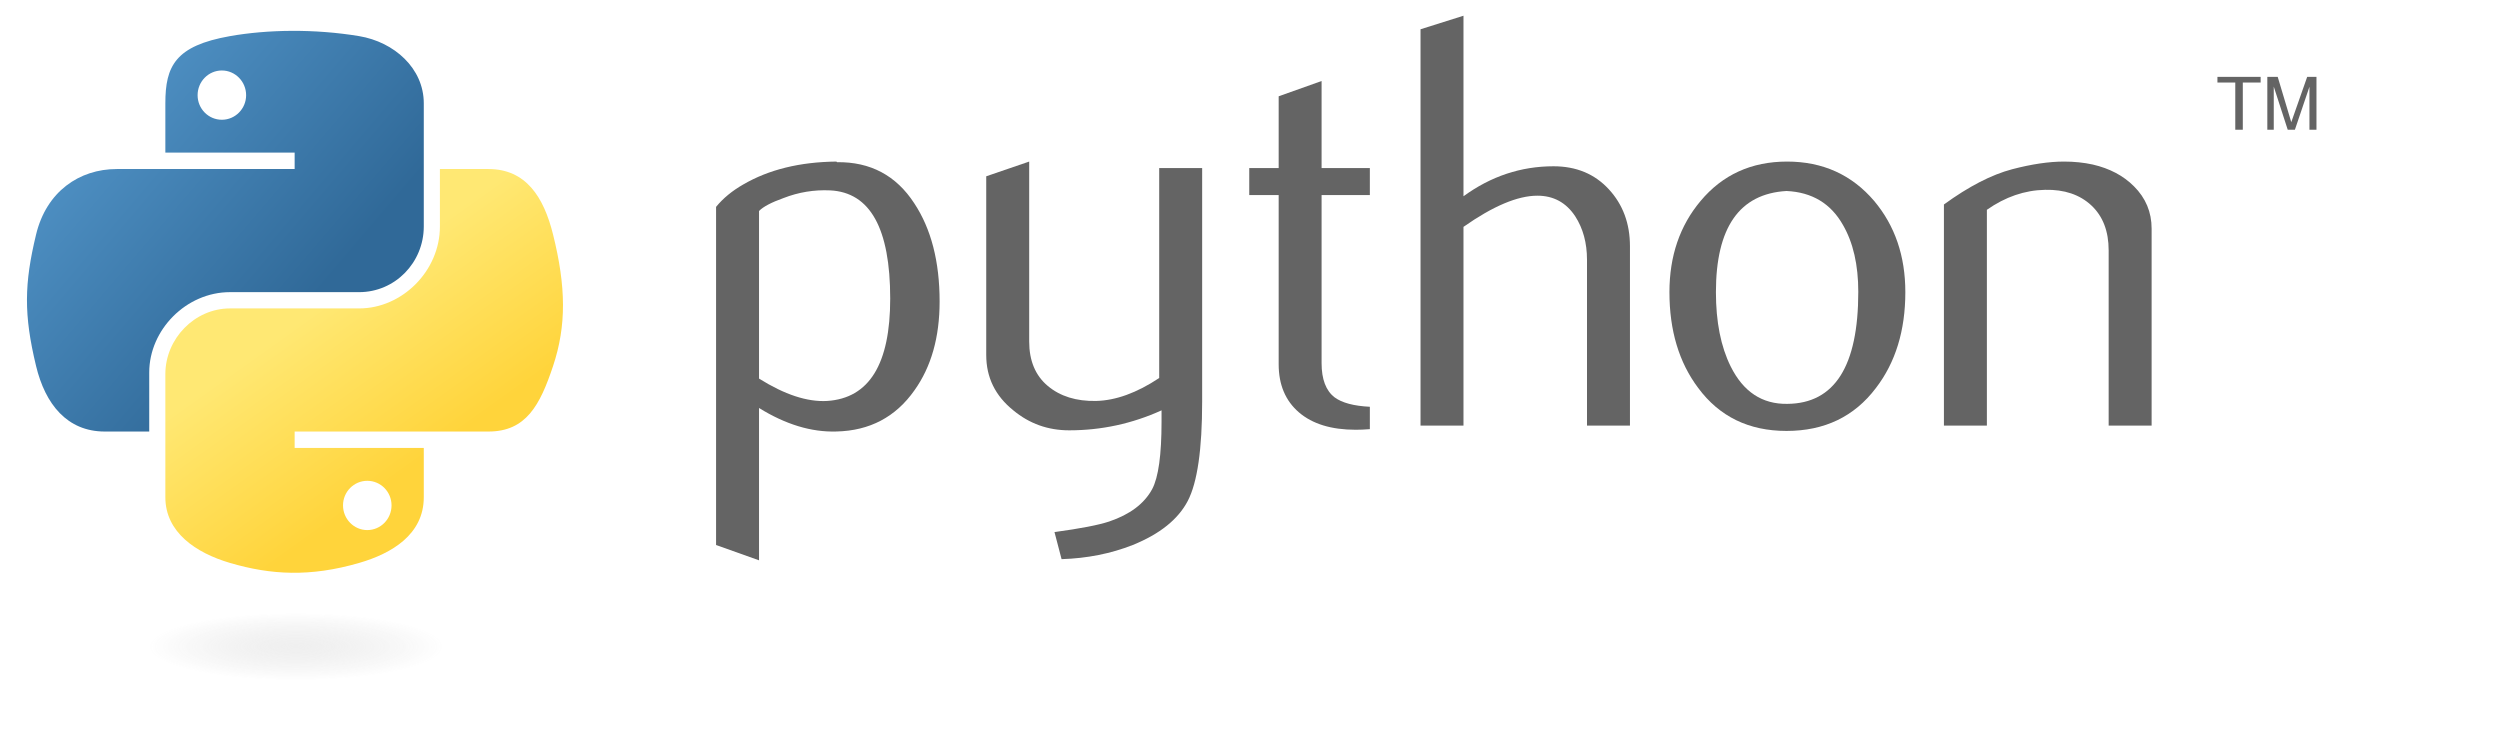
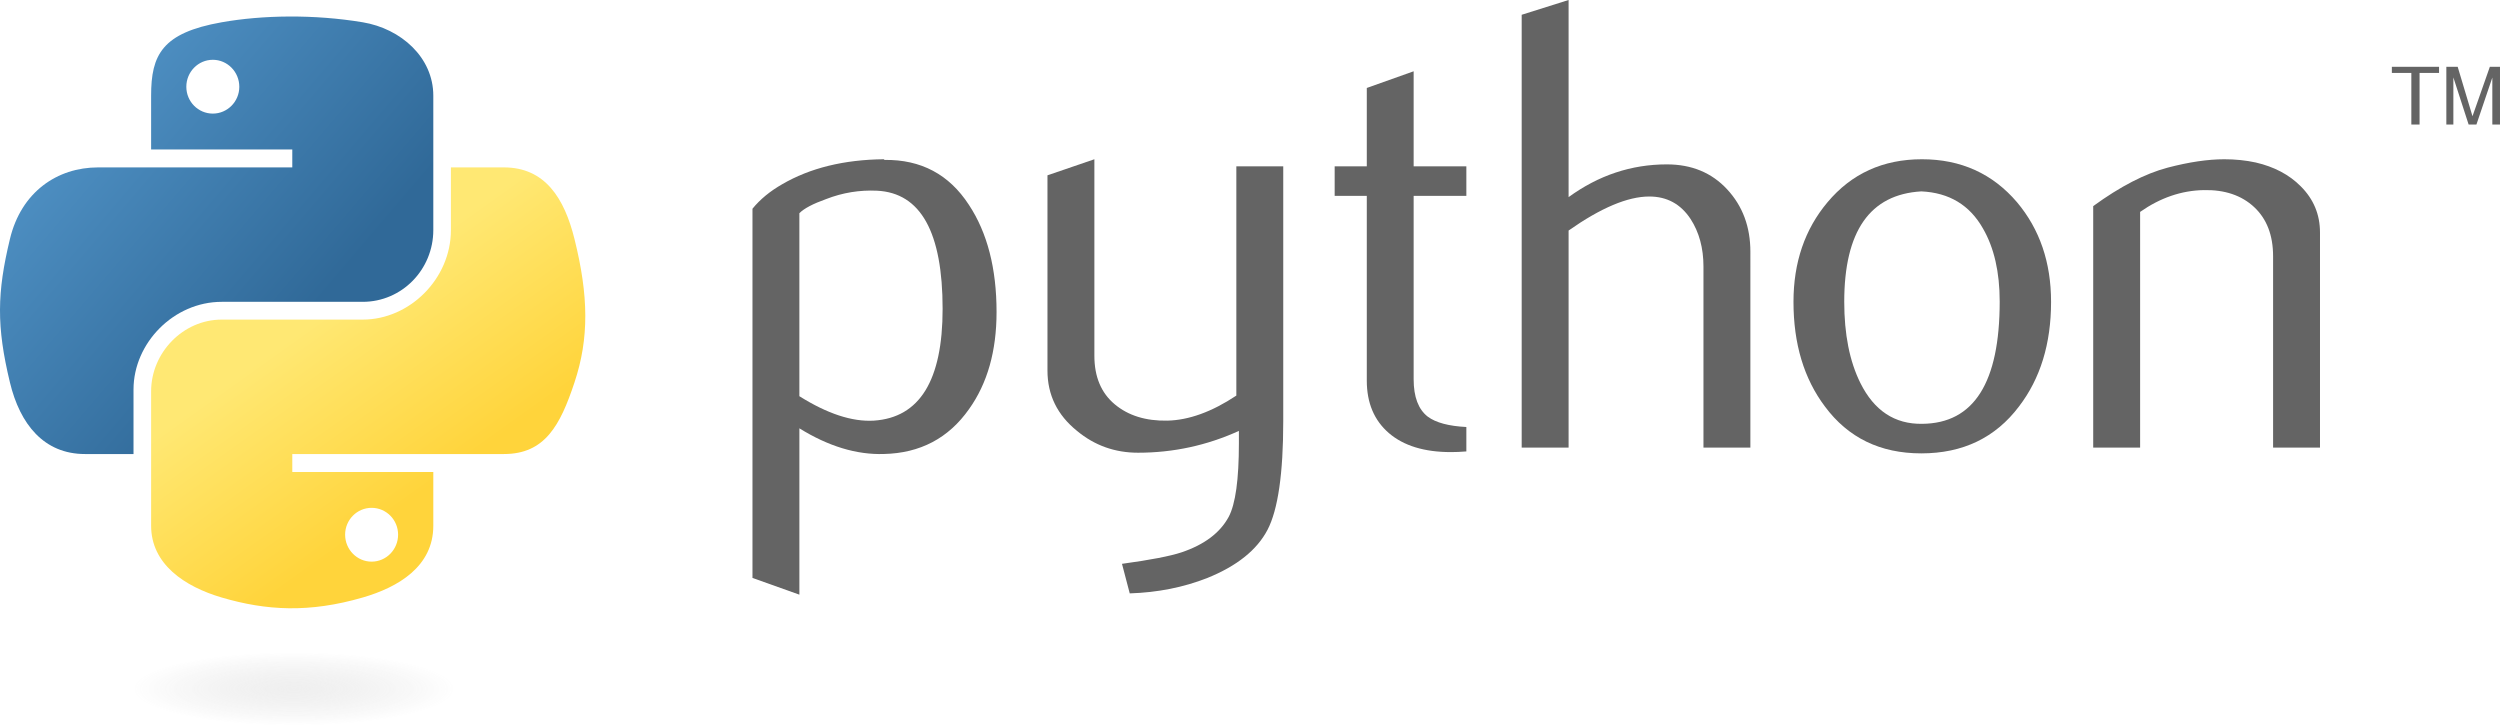
- <svg xmlns="http://www.w3.org/2000/svg" xmlns:xlink="http://www.w3.org/1999/xlink" version="1.0" width="388.84pt" height="115.02pt" id="svg2">
+ <svg xmlns="http://www.w3.org/2000/svg" xmlns:xlink="http://www.w3.org/1999/xlink" version="1.0" width="187.5pt" height="54.419pt" id="svg2">
  <defs id="defs4">
    <linearGradient id="linearGradient2795">
      <stop style="stop-color:#b8b8b8;stop-opacity:0.498" offset="0" id="stop2797" />
      <stop style="stop-color:#7f7f7f;stop-opacity:0" offset="1" id="stop2799" />
    </linearGradient>
    <linearGradient id="linearGradient2787">
      <stop style="stop-color:#7f7f7f;stop-opacity:0.5" offset="0" id="stop2789" />
      <stop style="stop-color:#7f7f7f;stop-opacity:0" offset="1" id="stop2791" />
    </linearGradient>
    <linearGradient id="linearGradient3676">
      <stop style="stop-color:#b2b2b2;stop-opacity:0.5" offset="0" id="stop3678" />
      <stop style="stop-color:#b3b3b3;stop-opacity:0" offset="1" id="stop3680" />
    </linearGradient>
    <linearGradient id="linearGradient3236">
      <stop style="stop-color:#f4f4f4;stop-opacity:1" offset="0" id="stop3244" />
      <stop style="stop-color:#ffffff;stop-opacity:1" offset="1" id="stop3240" />
    </linearGradient>
    <linearGradient id="linearGradient4671">
      <stop style="stop-color:#ffd43b;stop-opacity:1" offset="0" id="stop4673" />
      <stop style="stop-color:#ffe873;stop-opacity:1" offset="1" id="stop4675" />
    </linearGradient>
    <linearGradient id="linearGradient4689">
      <stop style="stop-color:#5a9fd4;stop-opacity:1" offset="0" id="stop4691" />
      <stop style="stop-color:#306998;stop-opacity:1" offset="1" id="stop4693" />
    </linearGradient>
    <linearGradient x1="224.24" y1="144.757" x2="-65.309" y2="144.757" id="linearGradient2987" xlink:href="#linearGradient4671" gradientUnits="userSpaceOnUse" gradientTransform="translate(100.2702,99.61116)" />
    <linearGradient x1="172.942" y1="77.476" x2="26.67" y2="76.313" id="linearGradient2990" xlink:href="#linearGradient4689" gradientUnits="userSpaceOnUse" gradientTransform="translate(100.2702,99.61116)" />
    <linearGradient x1="172.942" y1="77.476" x2="26.67" y2="76.313" id="linearGradient2587" xlink:href="#linearGradient4689" gradientUnits="userSpaceOnUse" gradientTransform="translate(100.2702,99.61116)" />
    <linearGradient x1="224.24" y1="144.757" x2="-65.309" y2="144.757" id="linearGradient2589" xlink:href="#linearGradient4671" gradientUnits="userSpaceOnUse" gradientTransform="translate(100.2702,99.61116)" />
    <linearGradient x1="172.942" y1="77.476" x2="26.67" y2="76.313" id="linearGradient2248" xlink:href="#linearGradient4689" gradientUnits="userSpaceOnUse" gradientTransform="translate(100.2702,99.61116)" />
    <linearGradient x1="224.24" y1="144.757" x2="-65.309" y2="144.757" id="linearGradient2250" xlink:href="#linearGradient4671" gradientUnits="userSpaceOnUse" gradientTransform="translate(100.2702,99.61116)" />
    <linearGradient x1="224.24" y1="144.757" x2="-65.309" y2="144.757" id="linearGradient2255" xlink:href="#linearGradient4671" gradientUnits="userSpaceOnUse" gradientTransform="matrix(0.562541,0,0,0.567972,-11.5974,-7.60954)" />
    <linearGradient x1="172.942" y1="76.176" x2="26.67" y2="76.313" id="linearGradient2258" xlink:href="#linearGradient4689" gradientUnits="userSpaceOnUse" gradientTransform="matrix(0.562541,0,0,0.567972,-11.5974,-7.60954)" />
    <radialGradient cx="61.519" cy="132.286" r="29.037" fx="61.519" fy="132.286" id="radialGradient2801" xlink:href="#linearGradient2795" gradientUnits="userSpaceOnUse" gradientTransform="matrix(1,0,0,0.177966,0,108.7434)" />
    <linearGradient x1="150.961" y1="192.352" x2="112.031" y2="137.273" id="linearGradient1475" xlink:href="#linearGradient4671" gradientUnits="userSpaceOnUse" gradientTransform="matrix(0.562541,0,0,0.567972,-9.399749,-5.305317)" />
    <linearGradient x1="26.649" y1="20.604" x2="135.665" y2="114.398" id="linearGradient1478" xlink:href="#linearGradient4689" gradientUnits="userSpaceOnUse" gradientTransform="matrix(0.562541,0,0,0.567972,-9.399749,-5.305317)" />
    <radialGradient cx="61.519" cy="132.286" r="29.037" fx="61.519" fy="132.286" id="radialGradient1480" xlink:href="#linearGradient2795" gradientUnits="userSpaceOnUse" gradientTransform="matrix(2.382716e-8,-0.296405,1.43676,4.683673e-7,-128.544,150.5202)" />
  </defs>
-   <g id="g2303">
-     <path id="path46" style="fill:#646464;fill-opacity:1" d="M 184.613,61.929 C 184.613,47.367 180.461,39.891 172.157,39.482 C 168.852,39.326 165.626,39.852 162.488,41.071 C 159.983,41.967 158.296,42.854 157.409,43.751 L 157.409,78.509 C 162.721,81.843 167.439,83.392 171.552,83.149 C 180.256,82.574 184.613,75.507 184.613,61.929 z M 194.858,62.534 C 194.858,69.932 193.123,76.072 189.633,80.956 C 185.744,86.482 180.354,89.328 173.463,89.484 C 168.268,89.65 162.916,88.022 157.409,84.611 L 157.409,116.201 L 148.5,113.024 L 148.5,42.903 C 149.963,41.11 151.844,39.57 154.125,38.263 C 159.427,35.174 165.87,33.585 173.453,33.507 L 173.58,33.634 C 180.51,33.546 185.851,36.392 189.604,42.162 C 193.103,47.455 194.858,54.239 194.858,62.534 z " />
-     <path id="path48" style="fill:#646464;fill-opacity:1" d="M 249.305,83.266 C 249.305,93.188 248.311,100.06 246.322,103.881 C 244.324,107.702 240.523,110.753 234.908,113.024 C 230.357,114.817 225.434,115.792 220.151,115.957 L 218.68,110.343 C 224.05,109.612 227.832,108.881 230.025,108.15 C 234.343,106.688 237.306,104.446 238.934,101.444 C 240.24,98.998 240.883,94.329 240.883,87.418 L 240.883,85.098 C 234.791,87.866 228.407,89.241 221.73,89.241 C 217.344,89.241 213.475,87.866 210.141,85.098 C 206.398,82.086 204.527,78.265 204.527,73.636 L 204.527,36.558 L 213.436,33.507 L 213.436,70.828 C 213.436,74.815 214.722,77.885 217.295,80.039 C 219.869,82.194 223.202,83.227 227.286,83.149 C 231.37,83.061 235.747,81.482 240.396,78.392 L 240.396,34.852 L 249.305,34.852 L 249.305,83.266 z " />
-     <path id="path50" style="fill:#646464;fill-opacity:1" d="M 284.082,88.997 C 283.02,89.085 282.045,89.124 281.149,89.124 C 276.109,89.124 272.181,87.925 269.374,85.517 C 266.577,83.11 265.173,79.786 265.173,75.546 L 265.173,40.457 L 259.071,40.457 L 259.071,34.852 L 265.173,34.852 L 265.173,19.968 L 274.072,16.8 L 274.072,34.852 L 284.082,34.852 L 284.082,40.457 L 274.072,40.457 L 274.072,75.302 C 274.072,78.646 274.969,81.014 276.762,82.398 C 278.302,83.539 280.749,84.192 284.082,84.357 L 284.082,88.997 z " />
-     <path id="path52" style="fill:#646464;fill-opacity:1" d="M 338.023,88.266 L 329.114,88.266 L 329.114,53.878 C 329.114,50.379 328.295,47.367 326.668,44.852 C 324.786,42.006 322.174,40.583 318.821,40.583 C 314.737,40.583 309.63,42.737 303.499,47.046 L 303.499,88.266 L 294.59,88.266 L 294.59,6.069 L 303.499,3.262 L 303.499,40.7 C 309.191,36.558 315.41,34.482 322.164,34.482 C 326.882,34.482 330.703,36.07 333.627,39.238 C 336.561,42.406 338.023,46.354 338.023,51.071 L 338.023,88.266 L 338.023,88.266 z " />
-     <path id="path54" style="fill:#646464;fill-opacity:1" d="M 385.374,60.526 C 385.374,54.931 384.312,50.311 382.197,46.656 C 379.682,42.201 375.773,39.852 370.49,39.609 C 360.724,40.174 355.85,47.172 355.85,60.584 C 355.85,66.735 356.864,71.871 358.911,75.994 C 361.523,81.248 365.441,83.841 370.666,83.753 C 380.471,83.675 385.374,75.936 385.374,60.526 z M 395.131,60.584 C 395.131,68.548 393.094,75.176 389.029,80.468 C 384.555,86.395 378.376,89.367 370.49,89.367 C 362.673,89.367 356.581,86.395 352.185,80.468 C 348.199,75.176 346.21,68.548 346.21,60.584 C 346.21,53.099 348.365,46.802 352.673,41.675 C 357.225,36.236 363.209,33.507 370.607,33.507 C 378.005,33.507 384.029,36.236 388.669,41.675 C 392.977,46.802 395.131,53.099 395.131,60.584 z " />
-     <path id="path56" style="fill:#646464;fill-opacity:1" d="M 446.206,88.266 L 437.297,88.266 L 437.297,51.929 C 437.297,47.942 436.098,44.833 433.7,42.591 C 431.303,40.359 428.105,39.277 424.119,39.365 C 419.889,39.443 415.863,40.827 412.042,43.507 L 412.042,88.266 L 403.133,88.266 L 403.133,42.406 C 408.26,38.673 412.978,36.236 417.286,35.096 C 421.351,34.033 424.938,33.507 428.028,33.507 C 430.143,33.507 432.131,33.712 434.002,34.121 C 437.502,34.93 440.348,36.431 442.541,38.634 C 444.987,41.071 446.206,43.995 446.206,47.416 L 446.206,88.266 z " />
-     <path id="path1948" style="fill:url(#linearGradient1478);fill-opacity:1" d="M 60.51,6.398 C 55.927,6.419 51.549,6.81 47.698,7.492 C 36.351,9.496 34.291,13.692 34.291,21.429 L 34.291,31.648 L 61.104,31.648 L 61.104,35.054 L 34.291,35.054 L 24.229,35.054 C 16.436,35.054 9.613,39.738 7.479,48.648 C 5.017,58.861 4.908,65.234 7.479,75.898 C 9.385,83.836 13.936,89.492 21.729,89.492 L 30.948,89.492 L 30.948,77.242 C 30.948,68.392 38.605,60.585 47.698,60.585 L 74.479,60.585 C 81.934,60.585 87.885,54.447 87.885,46.96 L 87.885,21.429 C 87.885,14.163 81.755,8.704 74.479,7.492 C 69.873,6.725 65.094,6.377 60.51,6.398 z M 46.01,14.617 C 48.78,14.617 51.041,16.915 51.041,19.742 C 51.041,22.558 48.78,24.835 46.01,24.835 C 43.231,24.835 40.979,22.558 40.979,19.742 C 40.979,16.915 43.231,14.617 46.01,14.617 z " />
-     <path id="path1950" style="fill:url(#linearGradient1475);fill-opacity:1" d="M 91.229,35.054 L 91.229,46.96 C 91.229,56.191 83.403,63.96 74.479,63.96 L 47.698,63.96 C 40.362,63.96 34.291,70.239 34.291,77.585 L 34.291,103.117 C 34.291,110.383 40.61,114.657 47.698,116.742 C 56.185,119.237 64.324,119.688 74.479,116.742 C 81.229,114.787 87.885,110.854 87.885,103.117 L 87.885,92.898 L 61.104,92.898 L 61.104,89.492 L 87.885,89.492 L 101.291,89.492 C 109.084,89.492 111.988,84.056 114.698,75.898 C 117.497,67.499 117.378,59.422 114.698,48.648 C 112.772,40.891 109.094,35.054 101.291,35.054 L 91.229,35.054 z M 76.166,99.71 C 78.946,99.71 81.198,101.988 81.198,104.804 C 81.198,107.631 78.946,109.929 76.166,109.929 C 73.397,109.929 71.135,107.631 71.135,104.804 C 71.135,101.988 73.397,99.71 76.166,99.71 z " />
-     <path id="text3004" style="font-size:15.164px;font-style:normal;font-weight:normal;line-height:125%;fill:#646464;fill-opacity:1;stroke:none;stroke-width:1px;stroke-linecap:butt;stroke-linejoin:miter;stroke-opacity:1;font-family:Bitstream Vera Sans" d="M 463.554,26.909 L 465.116,26.909 L 465.116,17.113 L 468.816,17.113 L 468.816,15.945 L 459.854,15.945 L 459.854,17.113 L 463.554,17.113 L 463.554,26.909 M 470.201,26.909 L 471.536,26.909 L 471.536,17.962 L 474.432,26.908 L 475.918,26.908 L 478.936,17.993 L 478.936,26.909 L 480.392,26.909 L 480.392,15.945 L 478.466,15.945 L 475.168,25.338 L 472.355,15.945 L 470.201,15.945 L 470.201,26.909" />
-     <path id="path1894" style="opacity:0.444;fill:url(#radialGradient1480);fill-opacity:1;fill-rule:nonzero;stroke:none;stroke-width:20;stroke-miterlimit:4;stroke-dasharray:none;stroke-opacity:1" transform="matrix(0.73406,0,0,0.809524,16.24958,27.00935)" d="M 110.467 132.286 A 48.948 8.607 0 1 1  12.571,132.286 A 48.948 8.607 0 1 1  110.467 132.286 z" />
+   <g id="g881" transform="matrix(0.5265369,0,0,0.5265369,-2.944063,-1.71737)">
+     <g id="g2303">
+       <path id="path46" style="fill:#646464;fill-opacity:1" d="m 184.613,61.929 c 0,-14.562 -4.152,-22.038 -12.457,-22.448 -3.304,-0.156 -6.531,0.37 -9.669,1.589 -2.505,0.897 -4.191,1.784 -5.078,2.68 v 34.758 c 5.312,3.334 10.03,4.883 14.143,4.64 8.704,-0.575 13.061,-7.642 13.061,-21.219 z m 10.244,0.604 c 0,7.398 -1.735,13.539 -5.224,18.422 -3.889,5.527 -9.279,8.373 -16.17,8.529 -5.195,0.166 -10.546,-1.462 -16.053,-4.874 v 31.59 l -8.909,-3.178 V 42.903 c 1.462,-1.793 3.343,-3.333 5.624,-4.64 5.302,-3.09 11.745,-4.679 19.328,-4.757 l 0.127,0.127 c 6.93,-0.088 12.272,2.758 16.024,8.529 3.499,5.293 5.254,12.077 5.254,20.371 z" />
+       <path id="path48" style="fill:#646464;fill-opacity:1" d="m 249.305,83.266 c 0,9.923 -0.994,16.794 -2.983,20.615 -1.998,3.821 -5.8,6.872 -11.414,9.143 -4.552,1.793 -9.474,2.768 -14.757,2.934 l -1.472,-5.614 c 5.371,-0.731 9.153,-1.462 11.346,-2.193 4.318,-1.462 7.281,-3.704 8.909,-6.706 1.306,-2.447 1.949,-7.115 1.949,-14.026 v -2.32 c -6.092,2.768 -12.476,4.143 -19.153,4.143 -4.386,0 -8.256,-1.374 -11.589,-4.143 -3.743,-3.012 -5.614,-6.833 -5.614,-11.463 v -37.078 l 8.909,-3.051 v 37.322 c 0,3.987 1.287,7.057 3.86,9.211 2.573,2.154 5.907,3.187 9.991,3.109 4.084,-0.088 8.46,-1.667 13.11,-4.757 v -43.54 h 8.909 z" />
+       <path id="path50" style="fill:#646464;fill-opacity:1" d="m 284.082,88.997 c -1.062,0.088 -2.037,0.127 -2.934,0.127 -5.039,0 -8.967,-1.199 -11.774,-3.606 -2.797,-2.408 -4.201,-5.731 -4.201,-9.971 v -35.09 h -6.102 v -5.605 h 6.102 v -14.884 l 8.899,-3.168 v 18.052 h 10.01 v 5.605 h -10.01 v 34.846 c 0,3.343 0.897,5.712 2.69,7.096 1.54,1.14 3.987,1.793 7.32,1.959 z" />
+       <path id="path52" style="fill:#646464;fill-opacity:1" d="m 338.023,88.266 h -8.909 v -34.388 c 0,-3.499 -0.819,-6.511 -2.447,-9.026 -1.881,-2.846 -4.493,-4.269 -7.846,-4.269 -4.084,0 -9.192,2.154 -15.322,6.462 v 41.22 h -8.909 V 6.069 l 8.909,-2.807 V 40.7 c 5.692,-4.143 11.911,-6.219 18.666,-6.219 4.718,0 8.538,1.589 11.463,4.757 2.934,3.168 4.396,7.115 4.396,11.833 z" />
+       <path id="path54" style="fill:#646464;fill-opacity:1" d="m 385.374,60.526 c 0,-5.595 -1.062,-10.215 -3.178,-13.87 -2.515,-4.454 -6.423,-6.803 -11.706,-7.047 -9.767,0.565 -14.64,7.564 -14.64,20.976 0,6.15 1.014,11.287 3.061,15.41 2.612,5.254 6.531,7.846 11.755,7.759 9.806,-0.078 14.708,-7.817 14.708,-23.227 z m 9.757,0.058 c 0,7.963 -2.037,14.591 -6.102,19.884 -4.474,5.926 -10.654,8.899 -18.539,8.899 -7.817,0 -13.909,-2.973 -18.305,-8.899 -3.987,-5.293 -5.975,-11.921 -5.975,-19.884 0,-7.486 2.154,-13.782 6.462,-18.909 4.552,-5.439 10.537,-8.168 17.935,-8.168 7.398,0 13.422,2.729 18.061,8.168 4.308,5.127 6.462,11.424 6.462,18.909 z" />
+       <path id="path56" style="fill:#646464;fill-opacity:1" d="m 446.206,88.266 h -8.909 v -36.337 c 0,-3.987 -1.199,-7.096 -3.597,-9.338 -2.398,-2.232 -5.595,-3.314 -9.581,-3.226 -4.23,0.078 -8.256,1.462 -12.077,4.143 v 44.759 h -8.909 v -45.86 c 5.127,-3.733 9.845,-6.17 14.153,-7.31 4.065,-1.062 7.651,-1.589 10.741,-1.589 2.115,0 4.104,0.205 5.975,0.614 3.499,0.809 6.345,2.31 8.538,4.513 2.447,2.437 3.665,5.361 3.665,8.782 z" />
+       <path id="path1948" style="fill:url(#linearGradient1478);fill-opacity:1" d="m 60.51,6.398 c -4.584,0.021 -8.961,0.412 -12.812,1.094 C 36.351,9.496 34.291,13.692 34.291,21.429 v 10.219 h 26.812 v 3.406 h -26.812 -10.062 c -7.792,0 -14.616,4.684 -16.75,13.594 -2.462,10.213 -2.571,16.586 0,27.25 1.906,7.938 6.458,13.594 14.25,13.594 h 9.219 v -12.25 c 0,-8.85 7.657,-16.656 16.75,-16.656 h 26.781 c 7.455,0 13.406,-6.138 13.406,-13.625 v -25.531 c 0,-7.266 -6.13,-12.725 -13.406,-13.938 -4.606,-0.767 -9.385,-1.115 -13.969,-1.094 z m -14.5,8.219 c 2.77,0 5.031,2.299 5.031,5.125 -2e-6,2.816 -2.262,5.094 -5.031,5.094 -2.779,-1e-6 -5.031,-2.277 -5.031,-5.094 -1e-6,-2.826 2.252,-5.125 5.031,-5.125 z" />
+       <path id="path1950" style="fill:url(#linearGradient1475);fill-opacity:1" d="m 91.229,35.054 v 11.906 c 0,9.231 -7.826,17 -16.75,17 h -26.781 c -7.336,0 -13.406,6.278 -13.406,13.625 v 25.531 c 0,7.266 6.319,11.54 13.406,13.625 8.487,2.496 16.626,2.947 26.781,0 6.75,-1.954 13.406,-5.888 13.406,-13.625 V 92.898 h -26.781 v -3.406 h 26.781 13.406 c 7.792,0 10.696,-5.435 13.406,-13.594 2.799,-8.399 2.68,-16.476 0,-27.25 -1.926,-7.757 -5.604,-13.594 -13.406,-13.594 z m -15.062,64.656 c 2.779,3e-6 5.031,2.277 5.031,5.094 -2e-6,2.826 -2.252,5.125 -5.031,5.125 -2.77,0 -5.031,-2.299 -5.031,-5.125 2e-6,-2.816 2.262,-5.094 5.031,-5.094 z" />
+       <path id="text3004" style="font-style:normal;font-weight:normal;font-size:15.165px;line-height:125%;font-family:'Bitstream Vera Sans';fill:#646464;fill-opacity:1;stroke:none;stroke-width:1px;stroke-linecap:butt;stroke-linejoin:miter;stroke-opacity:1" d="m 463.554,26.909 h 1.562 v -9.796 h 3.7 v -1.168 h -8.962 v 1.168 h 3.7 v 9.796 m 6.647,0 h 1.334 v -8.947 l 2.896,8.946 h 1.486 l 3.018,-8.916 v 8.917 h 1.456 v -10.964 h -1.926 l -3.298,9.393 -2.813,-9.393 h -2.153 v 10.964" />
+       <path id="path1894" style="opacity:0.444;fill:url(#radialGradient1480);fill-opacity:1;fill-rule:nonzero;stroke:none;stroke-width:20;stroke-miterlimit:4;stroke-dasharray:none;stroke-opacity:1" transform="matrix(0.73406,0,0,0.809524,16.24958,27.00935)" d="m 110.467,132.286 a 48.948,8.607 0 1 1 -97.897,0 48.948,8.607 0 1 1 97.897,0 z" />
+     </g>
  </g>
  <style class="darkreader darkreader--fallback">html, body, body :not(iframe) {
    background-color: #181a1b !important;
    border-color: #776e62 !important;
    color: #e8e6e3 !important;
}</style>
</svg>
